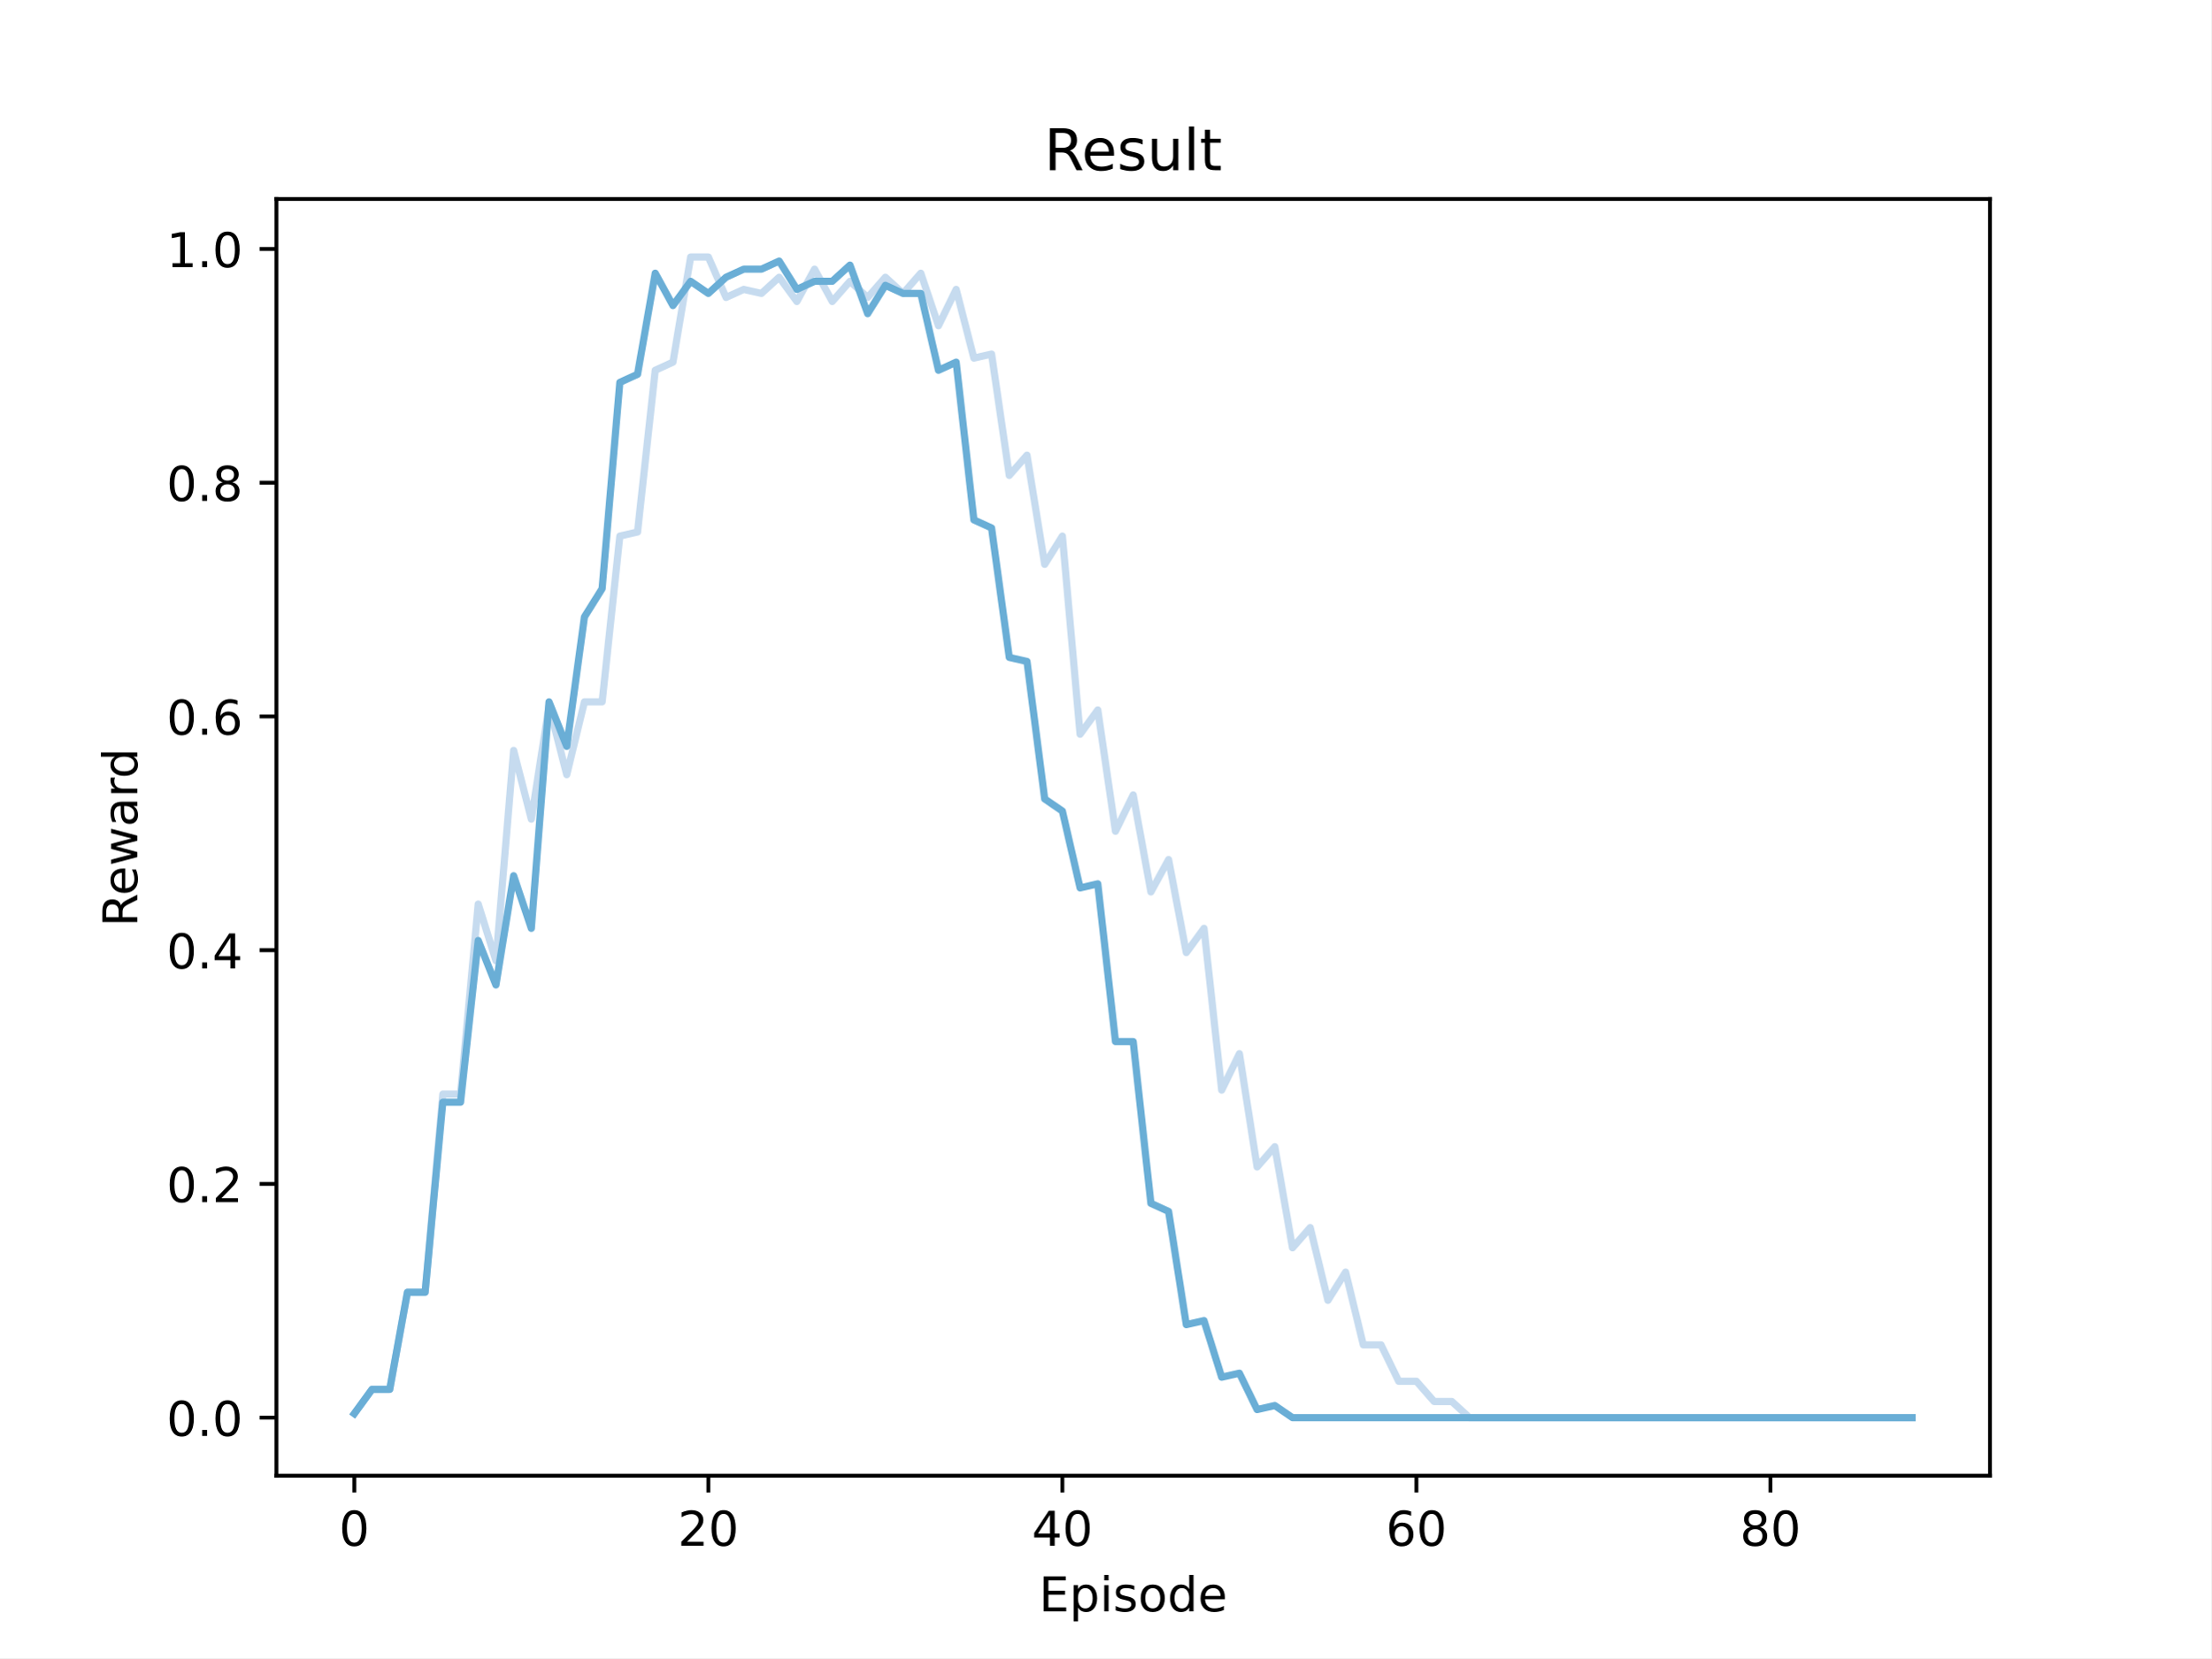
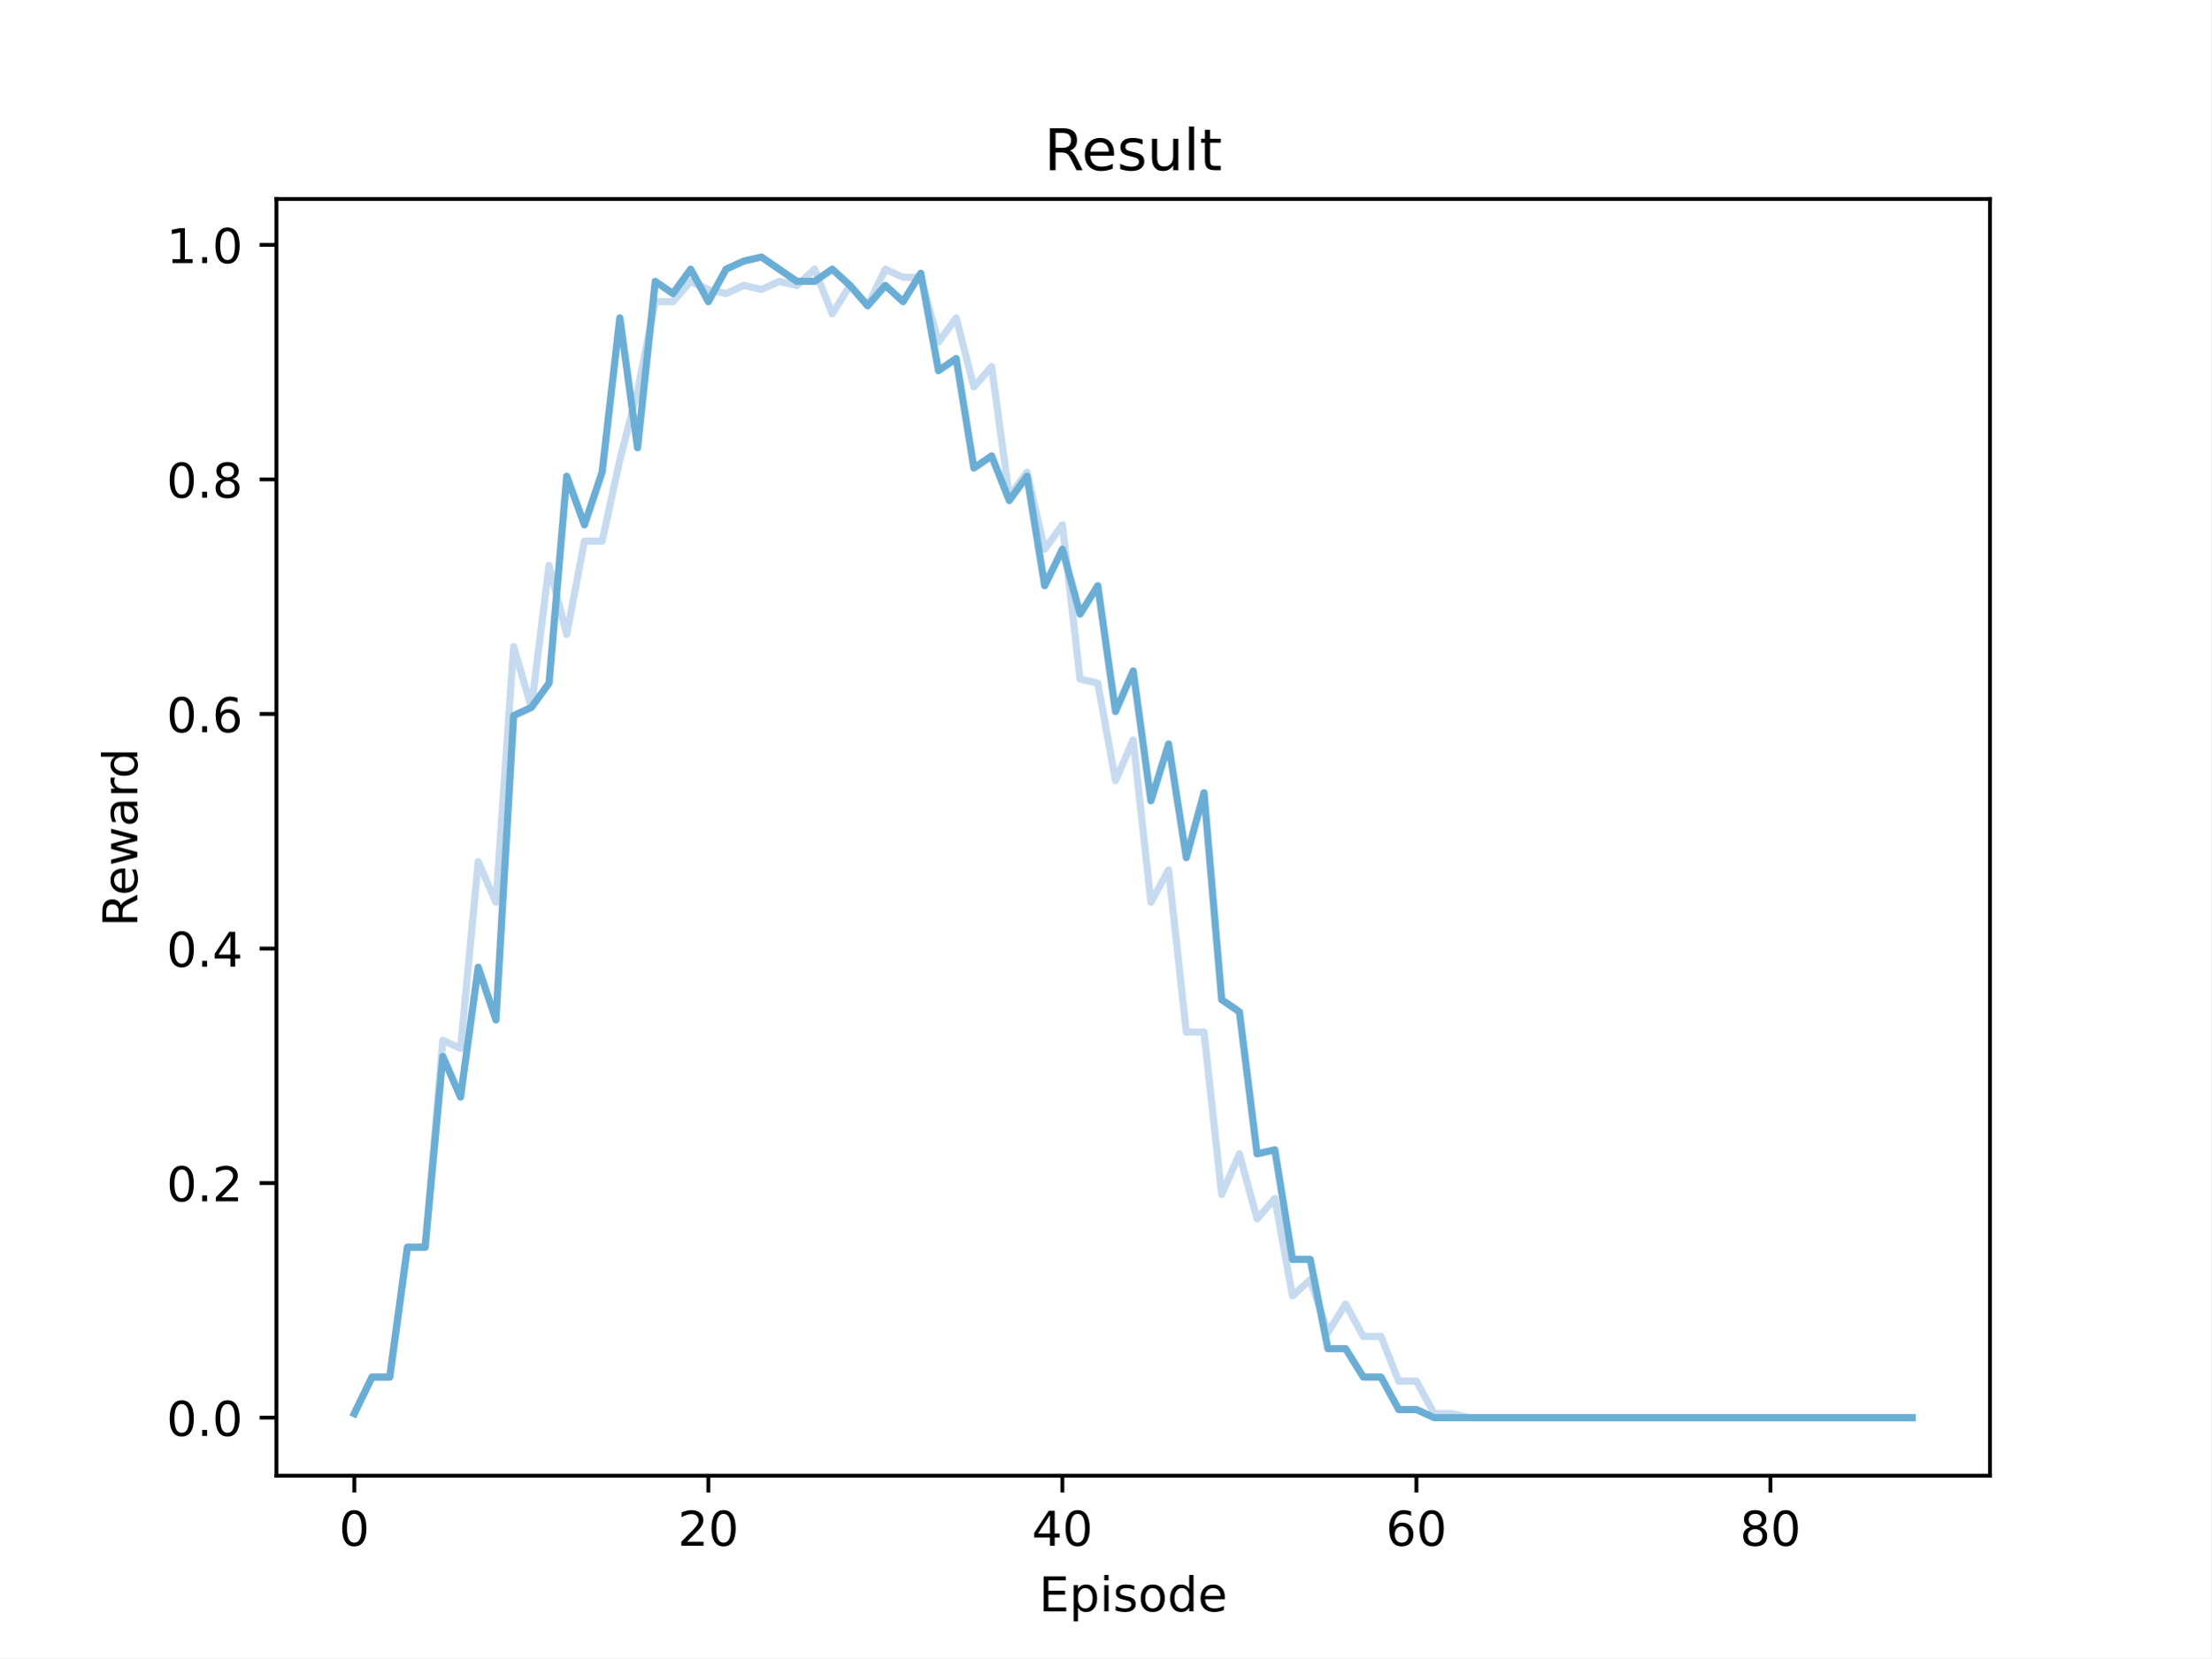
<svg xmlns="http://www.w3.org/2000/svg" xmlns:xlink="http://www.w3.org/1999/xlink" width="460.8pt" height="345.6pt" viewBox="0 0 460.8 345.6" version="1.1">
  <defs>
    <style type="text/css">*{stroke-linejoin: round; stroke-linecap: butt}</style>
  </defs>
  <g id="figure_1">
    <g id="patch_1">
      <path d="M 0 345.6  L 460.8 345.6  L 460.8 0  L 0 0  z " style="fill: #ffffff" />
    </g>
    <g id="axes_1">
      <g id="patch_2">
        <path d="M 57.6 307.584  L 414.72 307.584  L 414.72 41.472  L 57.6 41.472  z " style="fill: #ffffff" />
      </g>
      <g id="matplotlib.axis_1">
        <g id="xtick_1">
          <g id="line2d_1">
            <defs>
-               <path id="m46cddfb09a" d="M 0 0  L 0 3.5  " style="stroke: #000000; stroke-width: 0.8" />
-             </defs>
-             <g>
-               <use xlink:href="#m46cddfb09a" x="73.833" y="307.584" style="stroke: #000000; stroke-width: 0.8" />
+               <path id="mfccfe727ea" d="M 0 0  L 0 3.5  " style="stroke: #000000; stroke-width: 0.8" />
+             </defs>
+             <g>
+               <use xlink:href="#mfccfe727ea" x="73.833" y="307.584" style="stroke: #000000; stroke-width: 0.8" />
            </g>
          </g>
          <g id="text_1">
            <g transform="translate(70.65148 322.1824) scale(0.1 -0.1)">
              <defs>
                <path id="DejaVuSans-30" d="M 2034 4250  Q 1547 4250 1301 3770  Q 1056 3291 1056 2328  Q 1056 1369 1301 889  Q 1547 409 2034 409  Q 2525 409 2770 889  Q 3016 1369 3016 2328  Q 3016 3291 2770 3770  Q 2525 4250 2034 4250  z M 2034 4750  Q 2819 4750 3233 4129  Q 3647 3509 3647 2328  Q 3647 1150 3233 529  Q 2819 -91 2034 -91  Q 1250 -91 836 529  Q 422 1150 422 2328  Q 422 3509 836 4129  Q 1250 4750 2034 4750  z " transform="scale(0.015625)" />
              </defs>
              <use xlink:href="#DejaVuSans-30" />
            </g>
          </g>
        </g>
        <g id="xtick_2">
          <g id="line2d_2">
            <g>
-               <use xlink:href="#m46cddfb09a" x="147.618" y="307.584" style="stroke: #000000; stroke-width: 0.8" />
+               <use xlink:href="#mfccfe727ea" x="147.618" y="307.584" style="stroke: #000000; stroke-width: 0.8" />
            </g>
          </g>
          <g id="text_2">
            <g transform="translate(141.2554 322.1824) scale(0.1 -0.1)">
              <defs>
                <path id="DejaVuSans-32" d="M 1228 531  L 3431 531  L 3431 0  L 469 0  L 469 531  Q 828 903 1448 1529  Q 2069 2156 2228 2338  Q 2531 2678 2651 2914  Q 2772 3150 2772 3378  Q 2772 3750 2511 3984  Q 2250 4219 1831 4219  Q 1534 4219 1204 4116  Q 875 4013 500 3803  L 500 4441  Q 881 4594 1212 4672  Q 1544 4750 1819 4750  Q 2544 4750 2975 4387  Q 3406 4025 3406 3419  Q 3406 3131 3298 2873  Q 3191 2616 2906 2266  Q 2828 2175 2409 1742  Q 1991 1309 1228 531  z " transform="scale(0.015625)" />
              </defs>
              <use xlink:href="#DejaVuSans-32" />
              <use xlink:href="#DejaVuSans-30" x="63.623" />
            </g>
          </g>
        </g>
        <g id="xtick_3">
          <g id="line2d_3">
            <g>
-               <use xlink:href="#m46cddfb09a" x="221.403" y="307.584" style="stroke: #000000; stroke-width: 0.8" />
+               <use xlink:href="#mfccfe727ea" x="221.403" y="307.584" style="stroke: #000000; stroke-width: 0.8" />
            </g>
          </g>
          <g id="text_3">
            <g transform="translate(215.0405 322.1824) scale(0.1 -0.1)">
              <defs>
                <path id="DejaVuSans-34" d="M 2419 4116  L 825 1625  L 2419 1625  L 2419 4116  z M 2253 4666  L 3047 4666  L 3047 1625  L 3713 1625  L 3713 1100  L 3047 1100  L 3047 0  L 2419 0  L 2419 1100  L 313 1100  L 313 1709  L 2253 4666  z " transform="scale(0.015625)" />
              </defs>
              <use xlink:href="#DejaVuSans-34" />
              <use xlink:href="#DejaVuSans-30" x="63.623" />
            </g>
          </g>
        </g>
        <g id="xtick_4">
          <g id="line2d_4">
            <g>
-               <use xlink:href="#m46cddfb09a" x="295.188" y="307.584" style="stroke: #000000; stroke-width: 0.8" />
+               <use xlink:href="#mfccfe727ea" x="295.188" y="307.584" style="stroke: #000000; stroke-width: 0.8" />
            </g>
          </g>
          <g id="text_4">
            <g transform="translate(288.8256 322.1824) scale(0.1 -0.1)">
              <defs>
                <path id="DejaVuSans-36" d="M 2113 2584  Q 1688 2584 1439 2293  Q 1191 2003 1191 1497  Q 1191 994 1439 701  Q 1688 409 2113 409  Q 2538 409 2786 701  Q 3034 994 3034 1497  Q 3034 2003 2786 2293  Q 2538 2584 2113 2584  z M 3366 4563  L 3366 3988  Q 3128 4100 2886 4159  Q 2644 4219 2406 4219  Q 1781 4219 1451 3797  Q 1122 3375 1075 2522  Q 1259 2794 1537 2939  Q 1816 3084 2150 3084  Q 2853 3084 3261 2657  Q 3669 2231 3669 1497  Q 3669 778 3244 343  Q 2819 -91 2113 -91  Q 1303 -91 875 529  Q 447 1150 447 2328  Q 447 3434 972 4092  Q 1497 4750 2381 4750  Q 2619 4750 2861 4703  Q 3103 4656 3366 4563  z " transform="scale(0.015625)" />
              </defs>
              <use xlink:href="#DejaVuSans-36" />
              <use xlink:href="#DejaVuSans-30" x="63.623" />
            </g>
          </g>
        </g>
        <g id="xtick_5">
          <g id="line2d_5">
            <g>
-               <use xlink:href="#m46cddfb09a" x="368.973" y="307.584" style="stroke: #000000; stroke-width: 0.8" />
+               <use xlink:href="#mfccfe727ea" x="368.973" y="307.584" style="stroke: #000000; stroke-width: 0.8" />
            </g>
          </g>
          <g id="text_5">
            <g transform="translate(362.6107 322.1824) scale(0.1 -0.1)">
              <defs>
                <path id="DejaVuSans-38" d="M 2034 2216  Q 1584 2216 1326 1975  Q 1069 1734 1069 1313  Q 1069 891 1326 650  Q 1584 409 2034 409  Q 2484 409 2743 651  Q 3003 894 3003 1313  Q 3003 1734 2745 1975  Q 2488 2216 2034 2216  z M 1403 2484  Q 997 2584 770 2862  Q 544 3141 544 3541  Q 544 4100 942 4425  Q 1341 4750 2034 4750  Q 2731 4750 3128 4425  Q 3525 4100 3525 3541  Q 3525 3141 3298 2862  Q 3072 2584 2669 2484  Q 3125 2378 3379 2068  Q 3634 1759 3634 1313  Q 3634 634 3220 271  Q 2806 -91 2034 -91  Q 1263 -91 848 271  Q 434 634 434 1313  Q 434 1759 690 2068  Q 947 2378 1403 2484  z M 1172 3481  Q 1172 3119 1398 2916  Q 1625 2713 2034 2713  Q 2441 2713 2670 2916  Q 2900 3119 2900 3481  Q 2900 3844 2670 4047  Q 2441 4250 2034 4250  Q 1625 4250 1398 4047  Q 1172 3844 1172 3481  z " transform="scale(0.015625)" />
              </defs>
              <use xlink:href="#DejaVuSans-38" />
              <use xlink:href="#DejaVuSans-30" x="63.623" />
            </g>
          </g>
        </g>
        <g id="text_6">
          <g transform="translate(216.5225 335.8606) scale(0.1 -0.1)">
            <defs>
              <path id="DejaVuSans-45" d="M 628 4666  L 3578 4666  L 3578 4134  L 1259 4134  L 1259 2753  L 3481 2753  L 3481 2222  L 1259 2222  L 1259 531  L 3634 531  L 3634 0  L 628 0  L 628 4666  z " transform="scale(0.015625)" />
              <path id="DejaVuSans-70" d="M 1159 525  L 1159 -1331  L 581 -1331  L 581 3500  L 1159 3500  L 1159 2969  Q 1341 3281 1617 3432  Q 1894 3584 2278 3584  Q 2916 3584 3314 3078  Q 3713 2572 3713 1747  Q 3713 922 3314 415  Q 2916 -91 2278 -91  Q 1894 -91 1617 61  Q 1341 213 1159 525  z M 3116 1747  Q 3116 2381 2855 2742  Q 2594 3103 2138 3103  Q 1681 3103 1420 2742  Q 1159 2381 1159 1747  Q 1159 1113 1420 752  Q 1681 391 2138 391  Q 2594 391 2855 752  Q 3116 1113 3116 1747  z " transform="scale(0.015625)" />
              <path id="DejaVuSans-69" d="M 603 3500  L 1178 3500  L 1178 0  L 603 0  L 603 3500  z M 603 4863  L 1178 4863  L 1178 4134  L 603 4134  L 603 4863  z " transform="scale(0.015625)" />
              <path id="DejaVuSans-73" d="M 2834 3397  L 2834 2853  Q 2591 2978 2328 3040  Q 2066 3103 1784 3103  Q 1356 3103 1142 2972  Q 928 2841 928 2578  Q 928 2378 1081 2264  Q 1234 2150 1697 2047  L 1894 2003  Q 2506 1872 2764 1633  Q 3022 1394 3022 966  Q 3022 478 2636 193  Q 2250 -91 1575 -91  Q 1294 -91 989 -36  Q 684 19 347 128  L 347 722  Q 666 556 975 473  Q 1284 391 1588 391  Q 1994 391 2212 530  Q 2431 669 2431 922  Q 2431 1156 2273 1281  Q 2116 1406 1581 1522  L 1381 1569  Q 847 1681 609 1914  Q 372 2147 372 2553  Q 372 3047 722 3315  Q 1072 3584 1716 3584  Q 2034 3584 2315 3537  Q 2597 3491 2834 3397  z " transform="scale(0.015625)" />
              <path id="DejaVuSans-6f" d="M 1959 3097  Q 1497 3097 1228 2736  Q 959 2375 959 1747  Q 959 1119 1226 758  Q 1494 397 1959 397  Q 2419 397 2687 759  Q 2956 1122 2956 1747  Q 2956 2369 2687 2733  Q 2419 3097 1959 3097  z M 1959 3584  Q 2709 3584 3137 3096  Q 3566 2609 3566 1747  Q 3566 888 3137 398  Q 2709 -91 1959 -91  Q 1206 -91 779 398  Q 353 888 353 1747  Q 353 2609 779 3096  Q 1206 3584 1959 3584  z " transform="scale(0.015625)" />
              <path id="DejaVuSans-64" d="M 2906 2969  L 2906 4863  L 3481 4863  L 3481 0  L 2906 0  L 2906 525  Q 2725 213 2448 61  Q 2172 -91 1784 -91  Q 1150 -91 751 415  Q 353 922 353 1747  Q 353 2572 751 3078  Q 1150 3584 1784 3584  Q 2172 3584 2448 3432  Q 2725 3281 2906 2969  z M 947 1747  Q 947 1113 1208 752  Q 1469 391 1925 391  Q 2381 391 2643 752  Q 2906 1113 2906 1747  Q 2906 2381 2643 2742  Q 2381 3103 1925 3103  Q 1469 3103 1208 2742  Q 947 2381 947 1747  z " transform="scale(0.015625)" />
              <path id="DejaVuSans-65" d="M 3597 1894  L 3597 1613  L 953 1613  Q 991 1019 1311 708  Q 1631 397 2203 397  Q 2534 397 2845 478  Q 3156 559 3463 722  L 3463 178  Q 3153 47 2828 -22  Q 2503 -91 2169 -91  Q 1331 -91 842 396  Q 353 884 353 1716  Q 353 2575 817 3079  Q 1281 3584 2069 3584  Q 2775 3584 3186 3129  Q 3597 2675 3597 1894  z M 3022 2063  Q 3016 2534 2758 2815  Q 2500 3097 2075 3097  Q 1594 3097 1305 2825  Q 1016 2553 972 2059  L 3022 2063  z " transform="scale(0.015625)" />
            </defs>
            <use xlink:href="#DejaVuSans-45" />
            <use xlink:href="#DejaVuSans-70" x="63.184" />
            <use xlink:href="#DejaVuSans-69" x="126.66" />
            <use xlink:href="#DejaVuSans-73" x="154.443" />
            <use xlink:href="#DejaVuSans-6f" x="206.543" />
            <use xlink:href="#DejaVuSans-64" x="267.725" />
            <use xlink:href="#DejaVuSans-65" x="331.201" />
          </g>
        </g>
      </g>
      <g id="matplotlib.axis_2">
        <g id="ytick_1">
          <g id="line2d_6">
            <defs>
-               <path id="mddefde77e5" d="M 0 0  L -3.5 0  " style="stroke: #000000; stroke-width: 0.8" />
-             </defs>
-             <g>
-               <use xlink:href="#mddefde77e5" x="57.6" y="295.488" style="stroke: #000000; stroke-width: 0.8" />
+               <path id="mc19c82475e" d="M 0 0  L -3.5 0  " style="stroke: #000000; stroke-width: 0.8" />
+             </defs>
+             <g>
+               <use xlink:href="#mc19c82475e" x="57.6" y="295.488" style="stroke: #000000; stroke-width: 0.8" />
            </g>
          </g>
          <g id="text_7">
            <g transform="translate(34.69687 299.2872) scale(0.1 -0.1)">
              <defs>
                <path id="DejaVuSans-2e" d="M 684 794  L 1344 794  L 1344 0  L 684 0  L 684 794  z " transform="scale(0.015625)" />
              </defs>
              <use xlink:href="#DejaVuSans-30" />
              <use xlink:href="#DejaVuSans-2e" x="63.623" />
              <use xlink:href="#DejaVuSans-30" x="95.41" />
            </g>
          </g>
        </g>
        <g id="ytick_2">
          <g id="line2d_7">
            <g>
-               <use xlink:href="#mddefde77e5" x="57.6" y="246.767" style="stroke: #000000; stroke-width: 0.8" />
+               <use xlink:href="#mc19c82475e" x="57.6" y="246.596" style="stroke: #000000; stroke-width: 0.8" />
            </g>
          </g>
          <g id="text_8">
-             <g transform="translate(34.69687 250.566) scale(0.1 -0.1)">
+             <g transform="translate(34.69687 250.3957) scale(0.1 -0.1)">
              <use xlink:href="#DejaVuSans-30" />
              <use xlink:href="#DejaVuSans-2e" x="63.623" />
              <use xlink:href="#DejaVuSans-32" x="95.41" />
            </g>
          </g>
        </g>
        <g id="ytick_3">
          <g id="line2d_8">
            <g>
-               <use xlink:href="#mddefde77e5" x="57.6" y="198.046" style="stroke: #000000; stroke-width: 0.8" />
+               <use xlink:href="#mc19c82475e" x="57.6" y="197.705" style="stroke: #000000; stroke-width: 0.8" />
            </g>
          </g>
          <g id="text_9">
-             <g transform="translate(34.69687 201.8449) scale(0.1 -0.1)">
+             <g transform="translate(34.69687 201.5042) scale(0.1 -0.1)">
              <use xlink:href="#DejaVuSans-30" />
              <use xlink:href="#DejaVuSans-2e" x="63.623" />
              <use xlink:href="#DejaVuSans-34" x="95.41" />
            </g>
          </g>
        </g>
        <g id="ytick_4">
          <g id="line2d_9">
            <g>
-               <use xlink:href="#mddefde77e5" x="57.6" y="149.324" style="stroke: #000000; stroke-width: 0.8" />
+               <use xlink:href="#mc19c82475e" x="57.6" y="148.813" style="stroke: #000000; stroke-width: 0.8" />
            </g>
          </g>
          <g id="text_10">
-             <g transform="translate(34.69687 153.1237) scale(0.1 -0.1)">
+             <g transform="translate(34.69687 152.6126) scale(0.1 -0.1)">
              <use xlink:href="#DejaVuSans-30" />
              <use xlink:href="#DejaVuSans-2e" x="63.623" />
              <use xlink:href="#DejaVuSans-36" x="95.41" />
            </g>
          </g>
        </g>
        <g id="ytick_5">
          <g id="line2d_10">
            <g>
-               <use xlink:href="#mddefde77e5" x="57.6" y="100.603" style="stroke: #000000; stroke-width: 0.8" />
+               <use xlink:href="#mc19c82475e" x="57.6" y="99.922" style="stroke: #000000; stroke-width: 0.8" />
            </g>
          </g>
          <g id="text_11">
-             <g transform="translate(34.69687 104.4025) scale(0.1 -0.1)">
+             <g transform="translate(34.69687 103.7211) scale(0.1 -0.1)">
              <use xlink:href="#DejaVuSans-30" />
              <use xlink:href="#DejaVuSans-2e" x="63.623" />
              <use xlink:href="#DejaVuSans-38" x="95.41" />
            </g>
          </g>
        </g>
        <g id="ytick_6">
          <g id="line2d_11">
            <g>
-               <use xlink:href="#mddefde77e5" x="57.6" y="51.882" style="stroke: #000000; stroke-width: 0.8" />
+               <use xlink:href="#mc19c82475e" x="57.6" y="51.03" style="stroke: #000000; stroke-width: 0.8" />
            </g>
          </g>
          <g id="text_12">
-             <g transform="translate(34.69687 55.68136) scale(0.1 -0.1)">
+             <g transform="translate(34.69687 54.8296) scale(0.1 -0.1)">
              <defs>
                <path id="DejaVuSans-31" d="M 794 531  L 1825 531  L 1825 4091  L 703 3866  L 703 4441  L 1819 4666  L 2450 4666  L 2450 531  L 3481 531  L 3481 0  L 794 0  L 794 531  z " transform="scale(0.015625)" />
              </defs>
              <use xlink:href="#DejaVuSans-31" />
              <use xlink:href="#DejaVuSans-2e" x="63.623" />
              <use xlink:href="#DejaVuSans-30" x="95.41" />
            </g>
          </g>
        </g>
        <g id="text_13">
          <g transform="translate(28.61719 193.1491) rotate(-90) scale(0.1 -0.1)">
            <defs>
              <path id="DejaVuSans-52" d="M 2841 2188  Q 3044 2119 3236 1894  Q 3428 1669 3622 1275  L 4263 0  L 3584 0  L 2988 1197  Q 2756 1666 2539 1819  Q 2322 1972 1947 1972  L 1259 1972  L 1259 0  L 628 0  L 628 4666  L 2053 4666  Q 2853 4666 3247 4331  Q 3641 3997 3641 3322  Q 3641 2881 3436 2590  Q 3231 2300 2841 2188  z M 1259 4147  L 1259 2491  L 2053 2491  Q 2509 2491 2742 2702  Q 2975 2913 2975 3322  Q 2975 3731 2742 3939  Q 2509 4147 2053 4147  L 1259 4147  z " transform="scale(0.015625)" />
              <path id="DejaVuSans-77" d="M 269 3500  L 844 3500  L 1563 769  L 2278 3500  L 2956 3500  L 3675 769  L 4391 3500  L 4966 3500  L 4050 0  L 3372 0  L 2619 2869  L 1863 0  L 1184 0  L 269 3500  z " transform="scale(0.015625)" />
              <path id="DejaVuSans-61" d="M 2194 1759  Q 1497 1759 1228 1600  Q 959 1441 959 1056  Q 959 750 1161 570  Q 1363 391 1709 391  Q 2188 391 2477 730  Q 2766 1069 2766 1631  L 2766 1759  L 2194 1759  z M 3341 1997  L 3341 0  L 2766 0  L 2766 531  Q 2569 213 2275 61  Q 1981 -91 1556 -91  Q 1019 -91 701 211  Q 384 513 384 1019  Q 384 1609 779 1909  Q 1175 2209 1959 2209  L 2766 2209  L 2766 2266  Q 2766 2663 2505 2880  Q 2244 3097 1772 3097  Q 1472 3097 1187 3025  Q 903 2953 641 2809  L 641 3341  Q 956 3463 1253 3523  Q 1550 3584 1831 3584  Q 2591 3584 2966 3190  Q 3341 2797 3341 1997  z " transform="scale(0.015625)" />
              <path id="DejaVuSans-72" d="M 2631 2963  Q 2534 3019 2420 3045  Q 2306 3072 2169 3072  Q 1681 3072 1420 2755  Q 1159 2438 1159 1844  L 1159 0  L 581 0  L 581 3500  L 1159 3500  L 1159 2956  Q 1341 3275 1631 3429  Q 1922 3584 2338 3584  Q 2397 3584 2469 3576  Q 2541 3569 2628 3553  L 2631 2963  z " transform="scale(0.015625)" />
            </defs>
            <use xlink:href="#DejaVuSans-52" />
            <use xlink:href="#DejaVuSans-65" x="64.982" />
            <use xlink:href="#DejaVuSans-77" x="126.506" />
            <use xlink:href="#DejaVuSans-61" x="208.293" />
            <use xlink:href="#DejaVuSans-72" x="269.572" />
            <use xlink:href="#DejaVuSans-64" x="308.936" />
          </g>
        </g>
      </g>
      <g id="line2d_12">
-         <path d="M 73.833 294.645  L 77.522 289.588  L 81.211 289.588  L 84.9 269.357  L 88.59 269.357  L 92.279 228.054  L 95.968 228.054  L 99.658 188.436  L 103.347 200.237  L 107.036 156.405  L 110.725 170.735  L 114.415 147.133  L 118.104 161.463  L 121.793 146.29  L 125.482 146.29  L 129.172 111.73  L 132.861 110.887  L 136.55 77.17  L 140.239 75.484  L 143.929 53.568  L 147.618 53.568  L 151.307 61.997  L 154.996 60.311  L 158.686 61.154  L 162.375 57.783  L 166.064 62.84  L 169.753 56.097  L 173.443 62.84  L 177.132 58.626  L 180.821 61.997  L 184.51 57.783  L 188.2 61.154  L 191.889 56.94  L 195.578 67.898  L 199.267 60.311  L 202.957 74.641  L 206.646 73.798  L 210.335 99.086  L 214.024 94.871  L 217.714 117.63  L 221.403 111.73  L 225.092 153.033  L 228.781 147.976  L 232.471 173.264  L 236.16 165.677  L 239.849 185.908  L 243.539 179.164  L 247.228 198.551  L 250.917 193.494  L 254.606 227.211  L 258.296 219.625  L 261.985 243.227  L 265.674 239.012  L 269.363 260.085  L 273.053 255.87  L 276.742 271.043  L 280.431 265.143  L 284.12 280.315  L 287.81 280.315  L 291.499 287.902  L 295.188 287.902  L 298.877 292.116  L 302.567 292.116  L 306.256 295.488  L 309.945 295.488  L 313.634 295.488  L 317.324 295.488  L 321.013 295.488  L 324.702 295.488  L 328.391 295.488  L 332.081 295.488  L 335.77 295.488  L 339.459 295.488  L 343.148 295.488  L 346.838 295.488  L 350.527 295.488  L 354.216 295.488  L 357.905 295.488  L 361.595 295.488  L 365.284 295.488  L 368.973 295.488  L 372.662 295.488  L 376.352 295.488  L 380.041 295.488  L 383.73 295.488  L 387.42 295.488  L 391.109 295.488  L 394.798 295.488  L 398.487 295.488  " clip-path="url(#p70887d0ef4)" style="fill: none; stroke: #c6dbef; stroke-width: 1.5; stroke-linecap: square" />
+         <path d="M 73.833 294.642  L 77.522 287.029  L 81.211 287.029  L 84.9 259.961  L 88.59 259.961  L 92.279 216.822  L 95.968 218.513  L 99.658 179.603  L 103.347 188.062  L 107.036 134.772  L 110.725 147.46  L 114.415 117.854  L 118.104 132.234  L 121.793 112.779  L 125.482 112.779  L 129.172 95.862  L 132.861 81.482  L 136.55 62.873  L 140.239 62.873  L 143.929 58.643  L 147.618 60.335  L 151.307 61.181  L 154.996 59.489  L 158.686 60.335  L 162.375 58.643  L 166.064 59.489  L 169.753 56.106  L 173.443 65.41  L 177.132 59.489  L 180.821 63.718  L 184.51 56.106  L 188.2 57.797  L 191.889 57.797  L 195.578 71.331  L 199.267 66.256  L 202.957 80.636  L 206.646 76.407  L 210.335 103.475  L 214.024 98.399  L 217.714 114.471  L 221.403 109.396  L 225.092 141.539  L 228.781 142.385  L 232.471 162.686  L 236.16 154.227  L 239.849 188.062  L 243.539 181.295  L 247.228 215.13  L 250.917 215.13  L 254.606 248.965  L 258.296 240.506  L 261.985 254.04  L 265.674 249.811  L 269.363 270.112  L 273.053 266.728  L 276.742 277.725  L 280.431 271.804  L 284.12 278.571  L 287.81 278.571  L 291.499 287.875  L 295.188 287.875  L 298.877 294.642  L 302.567 294.642  L 306.256 295.488  L 309.945 295.488  L 313.634 295.488  L 317.324 295.488  L 321.013 295.488  L 324.702 295.488  L 328.391 295.488  L 332.081 295.488  L 335.77 295.488  L 339.459 295.488  L 343.148 295.488  L 346.838 295.488  L 350.527 295.488  L 354.216 295.488  L 357.905 295.488  L 361.595 295.488  L 365.284 295.488  L 368.973 295.488  L 372.662 295.488  L 376.352 295.488  L 380.041 295.488  L 383.73 295.488  L 387.42 295.488  L 391.109 295.488  L 394.798 295.488  L 398.487 295.488  " clip-path="url(#p94db22752b)" style="fill: none; stroke: #c6dbef; stroke-width: 1.5; stroke-linecap: square" />
      </g>
      <g id="line2d_13">
-         <path d="M 73.833 294.645  L 77.522 289.588  L 81.211 289.588  L 84.9 269.357  L 88.59 269.357  L 92.279 229.74  L 95.968 229.74  L 99.658 196.023  L 103.347 205.295  L 107.036 182.536  L 110.725 193.494  L 114.415 146.29  L 118.104 155.562  L 121.793 128.588  L 125.482 122.688  L 129.172 79.699  L 132.861 78.013  L 136.55 56.94  L 140.239 63.683  L 143.929 58.626  L 147.618 61.154  L 151.307 57.783  L 154.996 56.097  L 158.686 56.097  L 162.375 54.411  L 166.064 60.311  L 169.753 58.626  L 173.443 58.626  L 177.132 55.254  L 180.821 65.369  L 184.51 59.468  L 188.2 61.154  L 191.889 61.154  L 195.578 77.17  L 199.267 75.484  L 202.957 108.358  L 206.646 110.044  L 210.335 137.018  L 214.024 137.861  L 217.714 166.52  L 221.403 169.049  L 225.092 185.065  L 228.781 184.222  L 232.471 217.096  L 236.16 217.096  L 239.849 250.813  L 243.539 252.499  L 247.228 276.101  L 250.917 275.258  L 254.606 287.059  L 258.296 286.216  L 261.985 293.802  L 265.674 292.959  L 269.363 295.488  L 273.053 295.488  L 276.742 295.488  L 280.431 295.488  L 284.12 295.488  L 287.81 295.488  L 291.499 295.488  L 295.188 295.488  L 298.877 295.488  L 302.567 295.488  L 306.256 295.488  L 309.945 295.488  L 313.634 295.488  L 317.324 295.488  L 321.013 295.488  L 324.702 295.488  L 328.391 295.488  L 332.081 295.488  L 335.77 295.488  L 339.459 295.488  L 343.148 295.488  L 346.838 295.488  L 350.527 295.488  L 354.216 295.488  L 357.905 295.488  L 361.595 295.488  L 365.284 295.488  L 368.973 295.488  L 372.662 295.488  L 376.352 295.488  L 380.041 295.488  L 383.73 295.488  L 387.42 295.488  L 391.109 295.488  L 394.798 295.488  L 398.487 295.488  " clip-path="url(#p70887d0ef4)" style="fill: none; stroke: #6aaed6; stroke-width: 1.5; stroke-linecap: square" />
+         <path d="M 73.833 294.642  L 77.522 287.029  L 81.211 287.029  L 84.9 259.961  L 88.59 259.961  L 92.279 220.205  L 95.968 228.664  L 99.658 201.596  L 103.347 212.592  L 107.036 149.152  L 110.725 147.46  L 114.415 142.385  L 118.104 99.245  L 121.793 109.396  L 125.482 98.399  L 129.172 66.256  L 132.861 93.324  L 136.55 58.643  L 140.239 61.181  L 143.929 56.106  L 147.618 62.873  L 151.307 56.106  L 154.996 54.414  L 158.686 53.568  L 162.375 56.106  L 166.064 58.643  L 169.753 58.643  L 173.443 56.106  L 177.132 59.489  L 180.821 63.718  L 184.51 59.489  L 188.2 62.873  L 191.889 56.951  L 195.578 77.252  L 199.267 74.715  L 202.957 97.553  L 206.646 95.016  L 210.335 104.32  L 214.024 99.245  L 217.714 122.084  L 221.403 114.471  L 225.092 128.005  L 228.781 122.084  L 232.471 148.306  L 236.16 139.847  L 239.849 166.915  L 243.539 155.073  L 247.228 178.757  L 250.917 165.223  L 254.606 208.363  L 258.296 210.901  L 261.985 240.506  L 265.674 239.66  L 269.363 262.499  L 273.053 262.499  L 276.742 281.108  L 280.431 281.108  L 284.12 287.029  L 287.81 287.029  L 291.499 293.796  L 295.188 293.796  L 298.877 295.488  L 302.567 295.488  L 306.256 295.488  L 309.945 295.488  L 313.634 295.488  L 317.324 295.488  L 321.013 295.488  L 324.702 295.488  L 328.391 295.488  L 332.081 295.488  L 335.77 295.488  L 339.459 295.488  L 343.148 295.488  L 346.838 295.488  L 350.527 295.488  L 354.216 295.488  L 357.905 295.488  L 361.595 295.488  L 365.284 295.488  L 368.973 295.488  L 372.662 295.488  L 376.352 295.488  L 380.041 295.488  L 383.73 295.488  L 387.42 295.488  L 391.109 295.488  L 394.798 295.488  L 398.487 295.488  " clip-path="url(#p94db22752b)" style="fill: none; stroke: #6aaed6; stroke-width: 1.5; stroke-linecap: square" />
      </g>
      <g id="patch_3">
        <path d="M 57.6 307.584  L 57.6 41.472  " style="fill: none; stroke: #000000; stroke-width: 0.8; stroke-linejoin: miter; stroke-linecap: square" />
      </g>
      <g id="patch_4">
        <path d="M 414.72 307.584  L 414.72 41.472  " style="fill: none; stroke: #000000; stroke-width: 0.8; stroke-linejoin: miter; stroke-linecap: square" />
      </g>
      <g id="patch_5">
        <path d="M 57.6 307.584  L 414.72 307.584  " style="fill: none; stroke: #000000; stroke-width: 0.8; stroke-linejoin: miter; stroke-linecap: square" />
      </g>
      <g id="patch_6">
        <path d="M 57.6 41.472  L 414.72 41.472  " style="fill: none; stroke: #000000; stroke-width: 0.8; stroke-linejoin: miter; stroke-linecap: square" />
      </g>
      <g id="text_14">
        <g transform="translate(217.6219 35.472) scale(0.12 -0.12)">
          <defs>
            <path id="DejaVuSans-75" d="M 544 1381  L 544 3500  L 1119 3500  L 1119 1403  Q 1119 906 1312 657  Q 1506 409 1894 409  Q 2359 409 2629 706  Q 2900 1003 2900 1516  L 2900 3500  L 3475 3500  L 3475 0  L 2900 0  L 2900 538  Q 2691 219 2414 64  Q 2138 -91 1772 -91  Q 1169 -91 856 284  Q 544 659 544 1381  z M 1991 3584  L 1991 3584  z " transform="scale(0.015625)" />
            <path id="DejaVuSans-6c" d="M 603 4863  L 1178 4863  L 1178 0  L 603 0  L 603 4863  z " transform="scale(0.015625)" />
            <path id="DejaVuSans-74" d="M 1172 4494  L 1172 3500  L 2356 3500  L 2356 3053  L 1172 3053  L 1172 1153  Q 1172 725 1289 603  Q 1406 481 1766 481  L 2356 481  L 2356 0  L 1766 0  Q 1100 0 847 248  Q 594 497 594 1153  L 594 3053  L 172 3053  L 172 3500  L 594 3500  L 594 4494  L 1172 4494  z " transform="scale(0.015625)" />
          </defs>
          <use xlink:href="#DejaVuSans-52" />
          <use xlink:href="#DejaVuSans-65" x="64.982" />
          <use xlink:href="#DejaVuSans-73" x="126.506" />
          <use xlink:href="#DejaVuSans-75" x="178.605" />
          <use xlink:href="#DejaVuSans-6c" x="241.984" />
          <use xlink:href="#DejaVuSans-74" x="269.768" />
        </g>
      </g>
    </g>
  </g>
  <defs>
-     <clipPath id="p70887d0ef4">
+     <clipPath id="p94db22752b">
      <rect x="57.6" y="41.472" width="357.12" height="266.112" />
    </clipPath>
  </defs>
</svg>
